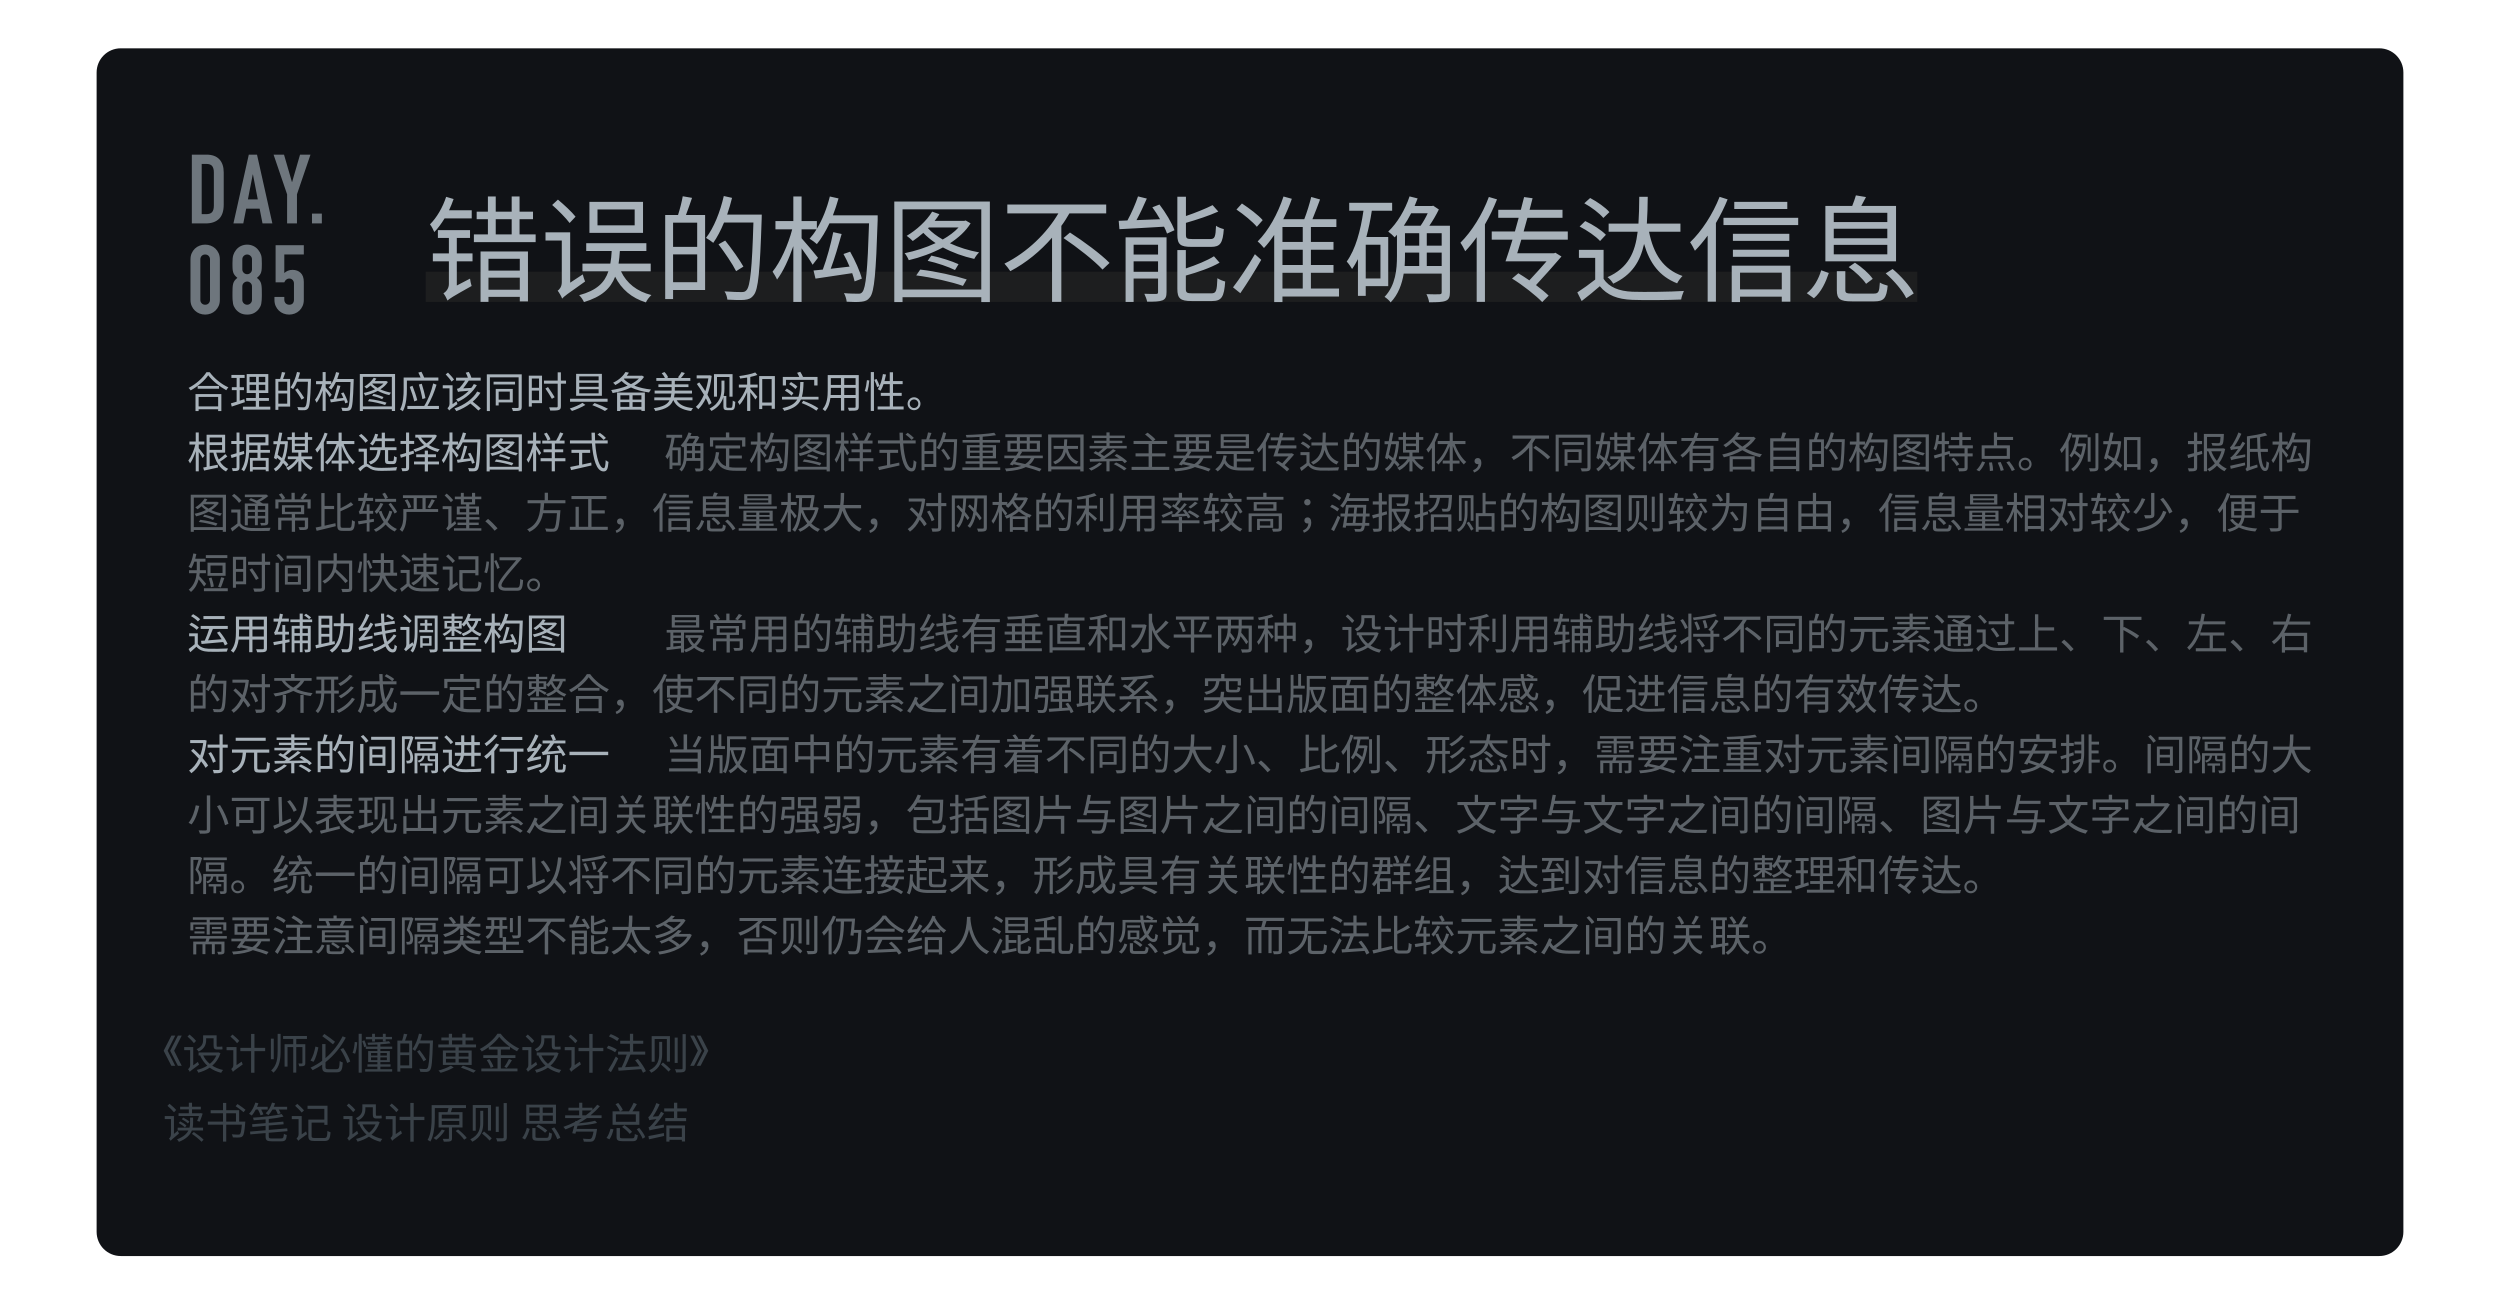
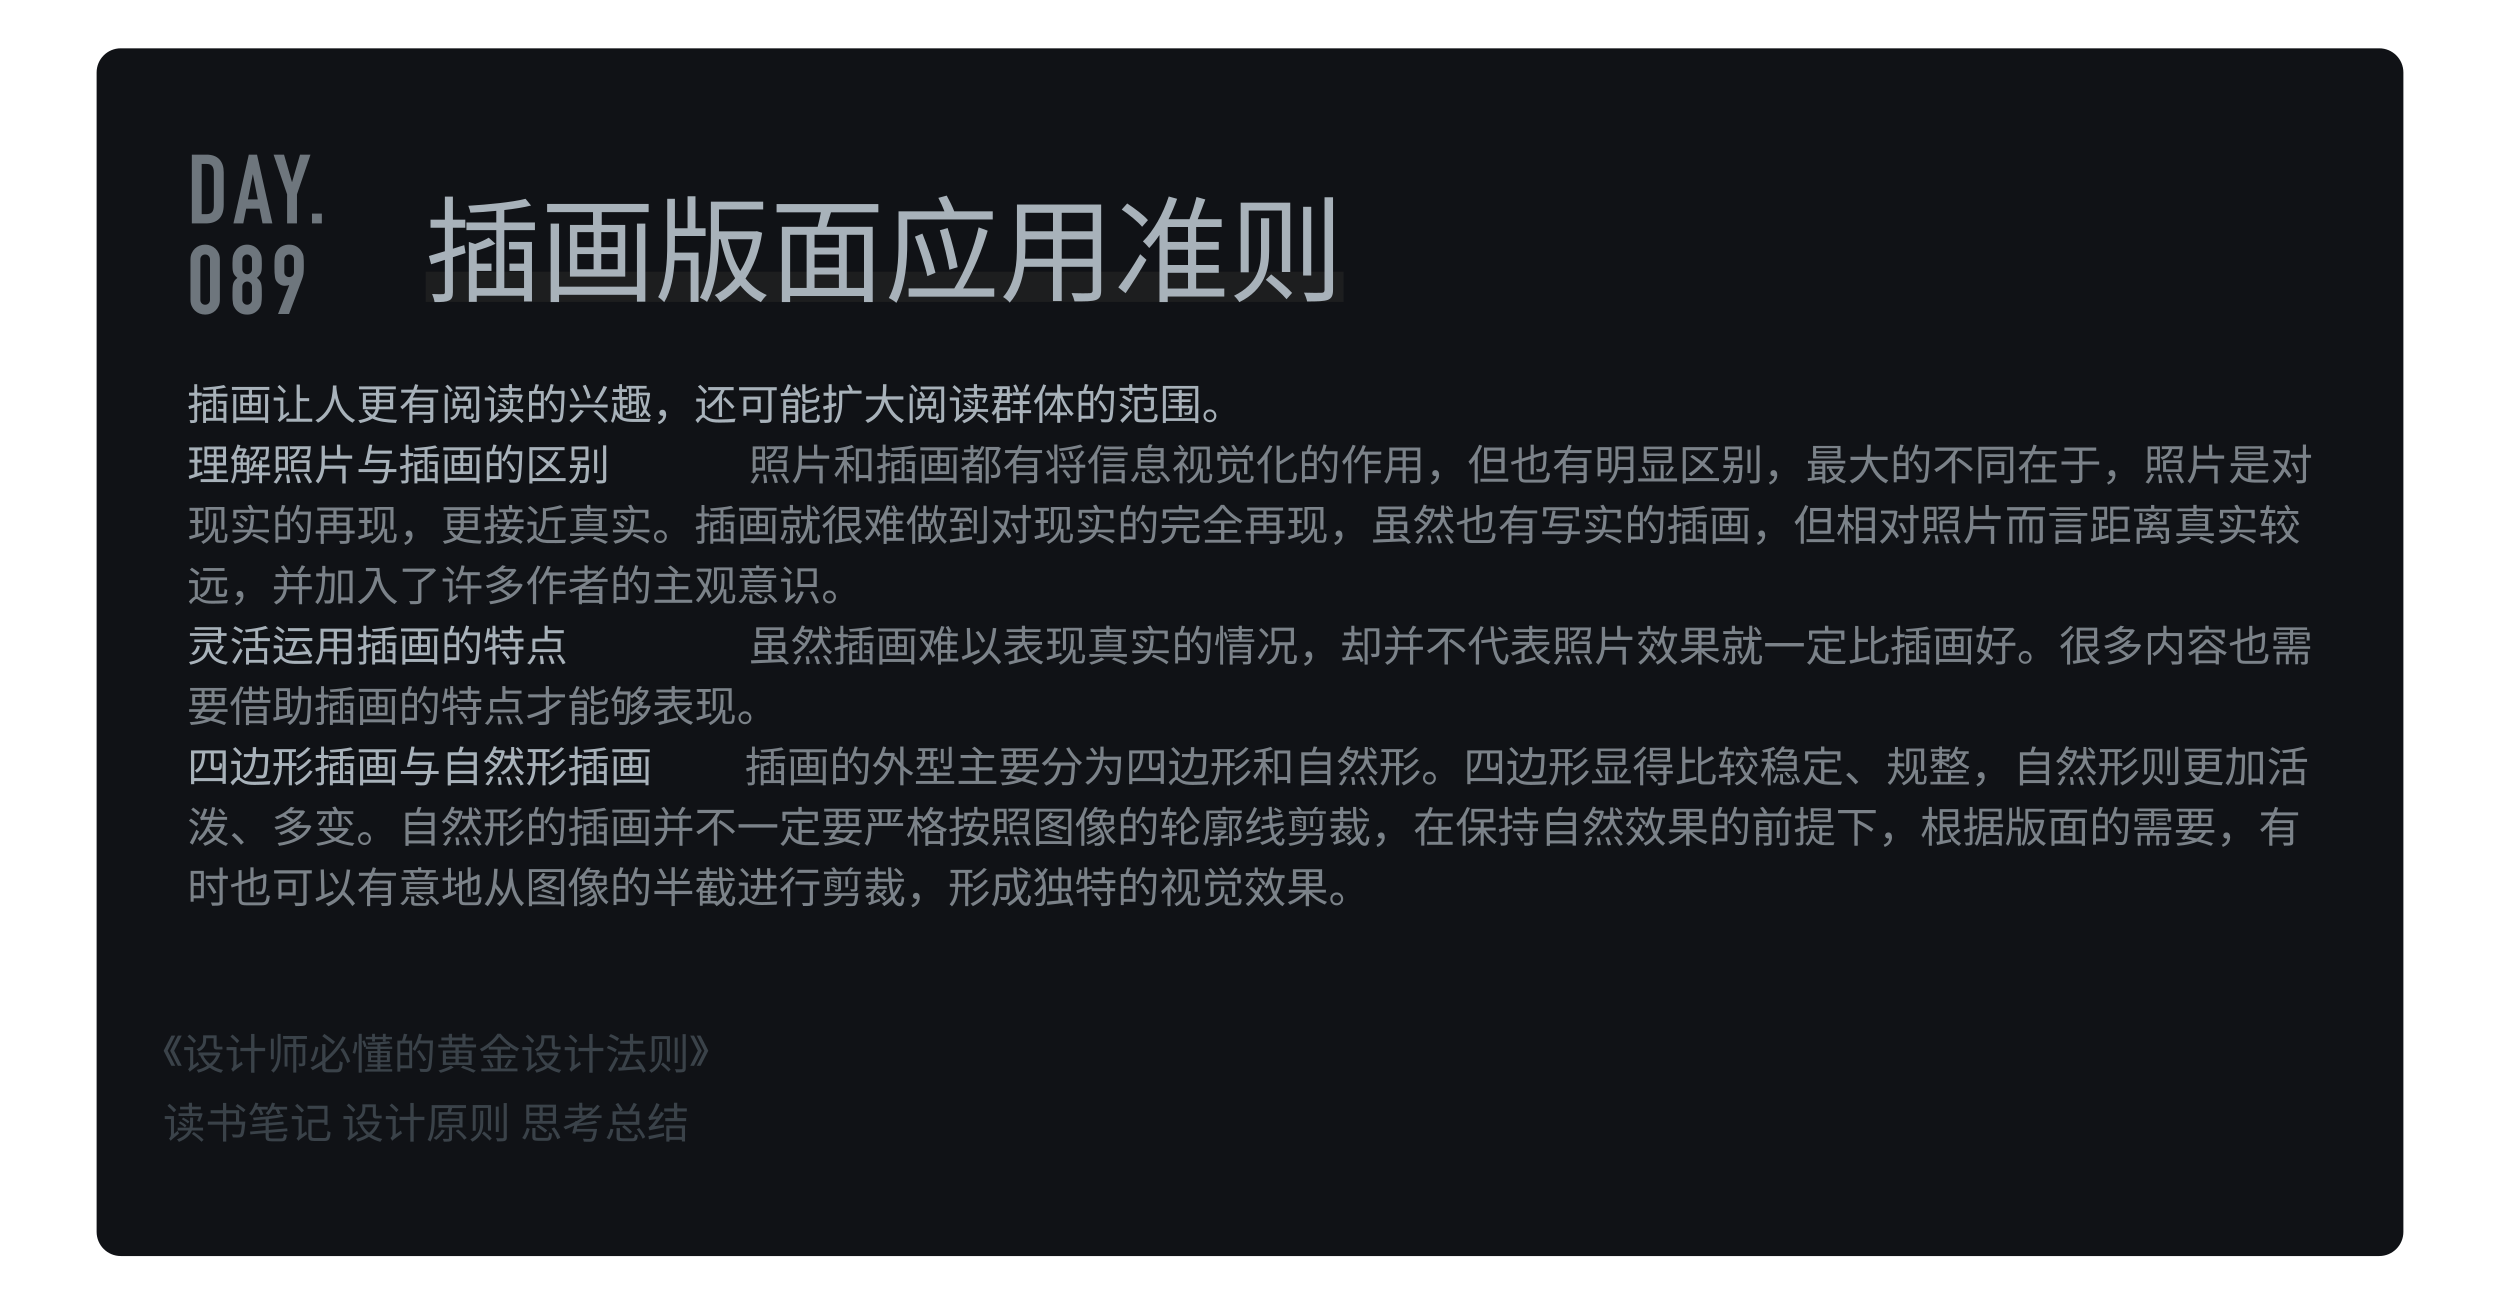
<svg xmlns="http://www.w3.org/2000/svg" width="828px" height="432px" viewBox="0 0 828 432" version="1.1">
-   <g id="85" stroke="none" stroke-width="1" fill="none" fill-rule="evenodd">
+   <g id="89" stroke="none" stroke-width="1" fill="none" fill-rule="evenodd">
    <g id="编组" transform="translate(32, 16)">
      <rect id="矩形" fill="#101216" x="0" y="0" width="764" height="400" rx="8" />
-       <path d="M31.536,58 L31.536,35.216 L36.368,35.216 C38.245,35.216 39.669,35.728 40.64,36.752 C41.611,37.776 42.096,39.227 42.096,41.104 L42.096,51.76 C42.096,53.893 41.579,55.467 40.544,56.48 C39.509,57.493 38.021,58 36.08,58 L31.536,58 Z M34.8,38.288 L34.8,54.928 L36.304,54.928 C37.221,54.928 37.872,54.699 38.256,54.24 C38.64,53.781 38.832,53.061 38.832,52.08 L38.832,41.104 C38.832,40.208 38.651,39.515 38.288,39.024 C37.925,38.533 37.264,38.288 36.304,38.288 L34.8,38.288 Z M53.376,50.032 L51.776,41.776 L51.712,41.776 L50.112,50.032 L53.376,50.032 Z M45.312,58 L50.4,35.216 L53.12,35.216 L58.208,58 L54.944,58 L53.984,53.104 L49.536,53.104 L48.576,58 L45.312,58 Z M63.088,58 L63.088,48.368 L58.608,35.216 L62.064,35.216 L64.688,44.272 L64.752,44.272 L67.376,35.216 L70.832,35.216 L66.352,48.368 L66.352,58 L63.088,58 Z M71.328,58 L71.328,54.736 L74.592,54.736 L74.592,58 L71.328,58 Z M31.088,69.92 C31.088,69.152 31.221,68.469 31.488,67.872 C31.755,67.275 32.112,66.763 32.56,66.336 C33.008,65.909 33.525,65.584 34.112,65.36 C34.699,65.136 35.312,65.024 35.952,65.024 C36.592,65.024 37.205,65.136 37.792,65.36 C38.379,65.584 38.896,65.909 39.344,66.336 C39.792,66.763 40.149,67.275 40.416,67.872 C40.683,68.469 40.816,69.152 40.816,69.92 L40.816,83.296 C40.816,84.064 40.683,84.747 40.416,85.344 C40.149,85.941 39.792,86.453 39.344,86.88 C38.896,87.307 38.379,87.632 37.792,87.856 C37.205,88.08 36.592,88.192 35.952,88.192 C35.312,88.192 34.699,88.08 34.112,87.856 C33.525,87.632 33.008,87.307 32.56,86.88 C32.112,86.453 31.755,85.941 31.488,85.344 C31.221,84.747 31.088,84.064 31.088,83.296 L31.088,69.92 Z M34.352,83.296 C34.352,83.765 34.501,84.155 34.8,84.464 C35.099,84.773 35.483,84.928 35.952,84.928 C36.421,84.928 36.805,84.773 37.104,84.464 C37.403,84.155 37.552,83.765 37.552,83.296 L37.552,69.92 C37.552,69.451 37.403,69.061 37.104,68.752 C36.805,68.443 36.421,68.288 35.952,68.288 C35.483,68.288 35.099,68.443 34.8,68.752 C34.501,69.061 34.352,69.451 34.352,69.92 L34.352,83.296 Z M51.456,69.888 C51.456,69.44 51.296,69.061 50.976,68.752 C50.656,68.443 50.283,68.288 49.856,68.288 C49.429,68.288 49.056,68.443 48.736,68.752 C48.416,69.061 48.256,69.44 48.256,69.888 L48.256,73.216 C48.256,73.664 48.416,74.043 48.736,74.352 C49.056,74.661 49.429,74.816 49.856,74.816 C50.283,74.816 50.656,74.661 50.976,74.352 C51.296,74.043 51.456,73.664 51.456,73.216 L51.456,69.888 Z M44.993,71.5 L44.992,71.168 C44.992,70.549 45.013,70.021 45.056,69.584 C45.099,69.147 45.173,68.768 45.28,68.448 C45.387,68.128 45.509,67.84 45.648,67.584 C45.787,67.328 45.963,67.061 46.176,66.784 C46.603,66.229 47.136,65.797 47.776,65.488 C48.416,65.179 49.109,65.024 49.856,65.024 C50.603,65.024 51.296,65.179 51.936,65.488 C52.576,65.797 53.109,66.229 53.536,66.784 C53.749,67.061 53.931,67.328 54.08,67.584 C54.229,67.84 54.357,68.128 54.464,68.448 C54.571,68.768 54.64,69.147 54.672,69.584 C54.704,70.021 54.72,70.549 54.72,71.168 L54.716,71.815 C54.712,72.223 54.702,72.583 54.688,72.896 C54.667,73.365 54.603,73.781 54.496,74.144 C54.389,74.507 54.224,74.832 54,75.12 C53.776,75.408 53.472,75.712 53.088,76.032 C53.472,76.331 53.776,76.629 54,76.928 C54.224,77.227 54.389,77.579 54.496,77.984 C54.603,78.389 54.667,78.885 54.688,79.472 L54.71,80.3 C54.717,80.7 54.72,81.144 54.72,81.632 L54.716,82.205 C54.71,82.658 54.695,83.048 54.672,83.376 C54.64,83.835 54.592,84.235 54.528,84.576 C54.464,84.917 54.373,85.205 54.256,85.44 C54.139,85.675 53.995,85.92 53.824,86.176 C53.461,86.731 52.949,87.205 52.288,87.6 C51.627,87.995 50.816,88.192 49.856,88.192 C48.896,88.192 48.085,87.995 47.424,87.6 C46.763,87.205 46.251,86.731 45.888,86.176 C45.717,85.92 45.573,85.675 45.456,85.44 C45.339,85.205 45.248,84.917 45.184,84.576 C45.12,84.235 45.072,83.835 45.04,83.376 L45.016,82.953 C45.003,82.651 44.996,82.308 44.993,81.926 L44.995,80.933 C44.999,80.378 45.009,79.891 45.024,79.472 C45.045,78.885 45.109,78.389 45.216,77.984 C45.323,77.579 45.488,77.227 45.712,76.928 C45.936,76.629 46.24,76.331 46.624,76.032 C46.24,75.712 45.936,75.408 45.712,75.12 C45.488,74.832 45.323,74.507 45.216,74.144 C45.109,73.781 45.045,73.365 45.024,72.896 L45.006,72.391 C44.999,72.121 44.995,71.824 44.993,71.5 L44.993,71.5 Z M51.456,78.848 C51.456,78.4 51.296,78.021 50.976,77.712 C50.656,77.403 50.283,77.248 49.856,77.248 C49.429,77.248 49.056,77.403 48.736,77.712 C48.416,78.021 48.256,78.4 48.256,78.848 L48.256,83.328 C48.256,83.776 48.416,84.155 48.736,84.464 C49.056,84.773 49.429,84.928 49.856,84.928 C50.283,84.928 50.656,84.773 50.976,84.464 C51.296,84.155 51.456,83.776 51.456,83.328 L51.456,78.848 Z M68.624,65.216 L68.624,68.288 L62.16,68.288 L62.16,74.432 C62.459,74.133 62.843,73.883 63.312,73.68 C63.781,73.477 64.304,73.376 64.88,73.376 C65.989,73.376 66.891,73.712 67.584,74.384 C68.277,75.056 68.624,76.064 68.624,77.408 L68.624,83.296 C68.624,84.064 68.491,84.747 68.224,85.344 C67.957,85.941 67.6,86.453 67.152,86.88 C66.704,87.307 66.187,87.632 65.6,87.856 C65.013,88.08 64.4,88.192 63.76,88.192 C63.12,88.192 62.507,88.08 61.92,87.856 C61.333,87.632 60.816,87.307 60.368,86.88 C59.92,86.453 59.563,85.941 59.296,85.344 C59.029,84.747 58.896,84.064 58.896,83.296 L58.896,82.336 L62.16,82.336 L62.16,83.168 C62.16,83.723 62.315,84.155 62.624,84.464 C62.933,84.773 63.333,84.928 63.824,84.928 C64.315,84.928 64.693,84.779 64.96,84.48 C65.227,84.181 65.36,83.765 65.36,83.232 L65.36,77.888 C65.36,77.44 65.216,77.056 64.928,76.736 C64.64,76.416 64.272,76.256 63.824,76.256 C63.547,76.256 63.312,76.304 63.12,76.4 C62.928,76.496 62.768,76.608 62.64,76.736 C62.512,76.864 62.416,77.003 62.352,77.152 L62.16,77.504 L62.16,77.504 L59.28,77.504 L59.28,65.216 L68.624,65.216 Z" id="DAY.085" fill="#6E767D" fill-rule="nonzero" />
+       <path d="M31.536,58 L31.536,35.216 L36.368,35.216 C38.245,35.216 39.669,35.728 40.64,36.752 C41.611,37.776 42.096,39.227 42.096,41.104 L42.096,51.76 C42.096,53.893 41.579,55.467 40.544,56.48 C39.509,57.493 38.021,58 36.08,58 L31.536,58 Z M34.8,38.288 L34.8,54.928 L36.304,54.928 C37.221,54.928 37.872,54.699 38.256,54.24 C38.64,53.781 38.832,53.061 38.832,52.08 L38.832,41.104 C38.832,40.208 38.651,39.515 38.288,39.024 C37.925,38.533 37.264,38.288 36.304,38.288 L34.8,38.288 Z M53.376,50.032 L51.776,41.776 L51.712,41.776 L50.112,50.032 L53.376,50.032 Z M45.312,58 L50.4,35.216 L53.12,35.216 L58.208,58 L54.944,58 L53.984,53.104 L49.536,53.104 L48.576,58 L45.312,58 Z M63.088,58 L63.088,48.368 L58.608,35.216 L62.064,35.216 L64.688,44.272 L64.752,44.272 L67.376,35.216 L70.832,35.216 L66.352,48.368 L66.352,58 L63.088,58 Z M71.328,58 L71.328,54.736 L74.592,54.736 L74.592,58 L71.328,58 Z M31.088,69.92 C31.088,69.152 31.221,68.469 31.488,67.872 C31.755,67.275 32.112,66.763 32.56,66.336 C33.008,65.909 33.525,65.584 34.112,65.36 C34.699,65.136 35.312,65.024 35.952,65.024 C36.592,65.024 37.205,65.136 37.792,65.36 C38.379,65.584 38.896,65.909 39.344,66.336 C39.792,66.763 40.149,67.275 40.416,67.872 C40.683,68.469 40.816,69.152 40.816,69.92 L40.816,83.296 C40.816,84.064 40.683,84.747 40.416,85.344 C40.149,85.941 39.792,86.453 39.344,86.88 C38.896,87.307 38.379,87.632 37.792,87.856 C37.205,88.08 36.592,88.192 35.952,88.192 C35.312,88.192 34.699,88.08 34.112,87.856 C33.525,87.632 33.008,87.307 32.56,86.88 C32.112,86.453 31.755,85.941 31.488,85.344 C31.221,84.747 31.088,84.064 31.088,83.296 L31.088,69.92 Z M34.352,83.296 C34.352,83.765 34.501,84.155 34.8,84.464 C35.099,84.773 35.483,84.928 35.952,84.928 C36.421,84.928 36.805,84.773 37.104,84.464 C37.403,84.155 37.552,83.765 37.552,83.296 L37.552,69.92 C37.552,69.451 37.403,69.061 37.104,68.752 C36.805,68.443 36.421,68.288 35.952,68.288 C35.483,68.288 35.099,68.443 34.8,68.752 C34.501,69.061 34.352,69.451 34.352,69.92 L34.352,83.296 Z M49.856,65.024 C50.603,65.024 51.296,65.179 51.936,65.488 C52.576,65.797 53.109,66.229 53.536,66.784 C53.749,67.061 53.931,67.328 54.08,67.584 C54.229,67.84 54.357,68.128 54.464,68.448 C54.571,68.768 54.64,69.147 54.672,69.584 C54.704,70.021 54.72,70.549 54.72,71.168 L54.716,71.815 C54.712,72.223 54.702,72.583 54.688,72.896 C54.667,73.365 54.603,73.781 54.496,74.144 C54.389,74.507 54.224,74.832 54,75.12 C53.776,75.408 53.472,75.712 53.088,76.032 C53.472,76.331 53.776,76.629 54,76.928 C54.224,77.227 54.389,77.579 54.496,77.984 C54.603,78.389 54.667,78.885 54.688,79.472 L54.71,80.3 C54.717,80.7 54.72,81.144 54.72,81.632 L54.716,82.205 C54.71,82.658 54.695,83.048 54.672,83.376 C54.64,83.835 54.592,84.235 54.528,84.576 C54.464,84.917 54.373,85.205 54.256,85.44 C54.139,85.675 53.995,85.92 53.824,86.176 C53.461,86.731 52.949,87.205 52.288,87.6 C51.627,87.995 50.816,88.192 49.856,88.192 C48.896,88.192 48.085,87.995 47.424,87.6 C46.763,87.205 46.251,86.731 45.888,86.176 C45.717,85.92 45.573,85.675 45.456,85.44 C45.339,85.205 45.248,84.917 45.184,84.576 C45.12,84.235 45.072,83.835 45.04,83.376 L45.016,82.953 C45.003,82.651 44.996,82.308 44.993,81.926 L44.995,80.933 C44.999,80.378 45.009,79.891 45.024,79.472 C45.045,78.885 45.109,78.389 45.216,77.984 C45.323,77.579 45.488,77.227 45.712,76.928 C45.936,76.629 46.24,76.331 46.624,76.032 C46.24,75.712 45.936,75.408 45.712,75.12 C45.488,74.832 45.323,74.507 45.216,74.144 C45.109,73.781 45.045,73.365 45.024,72.896 L45.006,72.391 C44.999,72.121 44.995,71.824 44.993,71.5 L44.992,71.168 C44.992,70.549 45.013,70.021 45.056,69.584 C45.099,69.147 45.173,68.768 45.28,68.448 C45.387,68.128 45.509,67.84 45.648,67.584 C45.787,67.328 45.963,67.061 46.176,66.784 C46.603,66.229 47.136,65.797 47.776,65.488 C48.416,65.179 49.109,65.024 49.856,65.024 Z M63.76,65.024 C64.656,65.024 65.456,65.221 66.16,65.616 C66.864,66.011 67.429,66.549 67.856,67.232 C68.005,67.488 68.133,67.733 68.24,67.968 C68.347,68.203 68.432,68.48 68.496,68.8 C68.539,69.141 68.571,69.552 68.592,70.032 L68.608,70.476 C68.619,70.873 68.624,71.339 68.624,71.872 L68.618,72.71 C68.613,73.052 68.604,73.354 68.592,73.616 L68.561,74.133 C68.543,74.375 68.522,74.592 68.496,74.784 C68.432,75.125 68.363,75.429 68.288,75.696 C68.213,75.963 68.123,76.245 68.016,76.544 L63.728,88 L60.08,88 L63.792,78.432 L63.728,78.368 C63.621,78.453 63.456,78.523 63.232,78.576 C63.008,78.629 62.715,78.656 62.352,78.656 C61.776,78.656 61.243,78.517 60.752,78.24 C60.261,77.963 59.877,77.611 59.6,77.184 C59.451,76.971 59.333,76.741 59.248,76.496 C59.163,76.251 59.099,75.936 59.056,75.552 C59.003,75.232 58.964,74.842 58.94,74.381 L58.928,74.096 C58.912,73.656 58.902,73.129 58.898,72.515 L58.896,71.872 C58.896,71.232 58.904,70.69 58.92,70.246 L58.928,70.032 C58.945,69.648 58.976,69.308 59.02,69.013 L59.056,68.8 C59.099,68.48 59.168,68.203 59.264,67.968 C59.36,67.733 59.483,67.488 59.632,67.232 C60.059,66.528 60.629,65.984 61.344,65.6 C62.059,65.216 62.864,65.024 63.76,65.024 Z M49.856,77.248 C49.429,77.248 49.056,77.403 48.736,77.712 C48.416,78.021 48.256,78.4 48.256,78.848 L48.256,83.328 C48.256,83.776 48.416,84.155 48.736,84.464 C49.056,84.773 49.429,84.928 49.856,84.928 C50.283,84.928 50.656,84.773 50.976,84.464 C51.296,84.155 51.456,83.776 51.456,83.328 L51.456,78.848 C51.456,78.4 51.296,78.021 50.976,77.712 C50.656,77.403 50.283,77.248 49.856,77.248 Z M63.76,68.288 C63.333,68.288 62.96,68.437 62.64,68.736 C62.32,69.035 62.16,69.429 62.16,69.92 L62.16,69.92 L62.16,74.144 C62.16,74.635 62.32,75.029 62.64,75.328 C62.96,75.627 63.333,75.776 63.76,75.776 C64.187,75.776 64.56,75.627 64.88,75.328 C65.2,75.029 65.36,74.635 65.36,74.144 L65.36,74.144 L65.36,69.92 C65.36,69.429 65.2,69.035 64.88,68.736 C64.56,68.437 64.187,68.288 63.76,68.288 Z M49.856,68.288 C49.429,68.288 49.056,68.443 48.736,68.752 C48.416,69.061 48.256,69.44 48.256,69.888 L48.256,73.216 C48.256,73.664 48.416,74.043 48.736,74.352 C49.056,74.661 49.429,74.816 49.856,74.816 C50.283,74.816 50.656,74.661 50.976,74.352 C51.296,74.043 51.456,73.664 51.456,73.216 L51.456,69.888 C51.456,69.44 51.296,69.061 50.976,68.752 C50.656,68.443 50.283,68.288 49.856,68.288 Z" id="DAY.089" fill="#6E767D" fill-rule="nonzero" />
    </g>
-     <rect id="矩形" fill="#1D1E1F" x="141" y="90" width="494" height="10" />
-     <text id="错误的构图不能准确传达信息" font-family="PingFangSC-Semibold, PingFang SC" font-size="38" font-weight="500" line-spacing="38" fill="#A8B2BA">
-       <tspan x="141" y="97">错误的构图不能准确传达信息</tspan>
+     <rect id="矩形" fill="#1D1E1F" x="141" y="90" width="304" height="10" />
+     <text id="插画版面应用准则" font-family="PingFangSC-Semibold, PingFang SC" font-size="38" font-weight="500" line-spacing="38" fill="#A8B2BA">
+       <tspan x="141" y="97">插画版面应用准则</tspan>
    </text>
-     <text id="合理的构图应该同时具备美观和实用性。-根" font-family="PingFangSC-Regular, PingFang SC" font-size="14" font-weight="normal" line-spacing="20" fill="#A8B2BA">
-       <tspan x="62" y="135">合理的构图应该同时具备美观和实用性。</tspan>
-       <tspan x="62" y="155" font-family="PingFangSC-Medium, PingFang SC" font-weight="400">根据媒体选择构图样式</tspan>
-       <tspan x="202" y="155">   </tspan>
-       <tspan x="220" y="155" fill-opacity="0.5">确定构图样式的重要因素主要是传达的媒体，不同媒体有各自的构图特点。例如，报纸构</tspan>
-       <tspan x="62" y="175" fill-opacity="0.5">图通常比较严谨、方正，信息量极大，对网格的利用率较高；海报招贴的构图则较为自由，信息量相对较少，便于</tspan>
-       <tspan x="62" y="195" fill-opacity="0.5">短时间内快速记忆。</tspan>
-       <tspan x="188" y="195" />
-       <tspan x="62" y="215" font-family="PingFangSC-Medium, PingFang SC" font-weight="400">运用辅助线调整构图</tspan>
-       <tspan x="188" y="215">    </tspan>
-       <tspan x="220" y="215" fill-opacity="0.5">最常用的辅助线有垂直和水平两种，设计时利用辅助线将不同的元素通过上、下、左、右</tspan>
-       <tspan x="62" y="235" fill-opacity="0.5">的对齐形成一定的整合，使不同的元素之间加强联系，突出版面的整体感，促进信息的有效传达。</tspan>
-       <tspan x="664" y="235" />
-       <tspan x="62" y="255" font-family="PingFangSC-Medium, PingFang SC" font-weight="400">对元素的间隔进行统一</tspan>
-       <tspan x="202" y="255">  </tspan>
-       <tspan x="220" y="255" fill-opacity="0.5">当版面中的元素有着不同的大小、比例、形态时，需要注重对元素间隔的安排。间隔的大</tspan>
-       <tspan x="62" y="275" fill-opacity="0.5">小可以表现出元素之间关联性的强弱，包括图片与图片之间的间隔、文字与文字之间的间隔、图片与文字之间的间</tspan>
-       <tspan x="62" y="295" fill-opacity="0.5">隔。统一的间隔可以将不同的元素连接起来，形成具有关联性的群组，达到对信息的整理和传达。</tspan>
-       <tspan x="62" y="315" fill-opacity="0.5">需要注意间隔类型不能太多，否则仍会给人混乱的感觉，而无法比较元素之间的关联。</tspan>
+     <text id="插画让人更有阅读的兴趣，还可能扩大阅读群" font-family="PingFangSC-Regular, PingFang SC" font-size="14" font-weight="normal" line-spacing="20" fill="#A8B2BA">
+       <tspan x="62" y="139">插画让人更有阅读的兴趣，还可能扩大阅读群体的范围。</tspan>
+       <tspan x="62" y="159" font-family="PingFangSC-Medium, PingFang SC" font-weight="400">理解照片与插画的区别</tspan>
+       <tspan x="202" y="159">       </tspan>
+       <tspan x="248" y="159" fill-opacity="0.7">照片和插画都有将信息视觉化的作用，但也有明显区别，最大的不同在于，照片是对</tspan>
+       <tspan x="62" y="179" fill-opacity="0.7">现实的再现，更接近真实。插画就很难做到对现实的完全再现，虽然也有写实的插画，但相对照片而言距离真实较</tspan>
+       <tspan x="62" y="199" fill-opacity="0.7">远，并加入了许多作者的主观意识。</tspan>
+       <tspan x="286" y="199" />
+       <tspan x="62" y="219" font-family="PingFangSC-Medium, PingFang SC" font-weight="400">灵活运用插画的特点</tspan>
+       <tspan x="188" y="219">          </tspan>
+       <tspan x="248" y="219" fill-opacity="0.7">虽然插画难以表现真实的情况，却并不代表照片效果就一定比插画好。很多内容也需</tspan>
+       <tspan x="62" y="239" fill-opacity="0.7">要借助插画的特点才能够表现。</tspan>
+       <tspan x="258" y="239" />
+       <tspan x="62" y="259" font-family="PingFangSC-Medium, PingFang SC" font-weight="400">四边形插画与自然形插画</tspan>
+       <tspan x="216.36" y="259">  </tspan>
+       <tspan x="246.702" y="259" fill-opacity="0.7">插画的外型主要分为四边形和自然形。四边形显得比较稳定、规整，自然形则更加活</tspan>
+       <tspan x="62" y="279" fill-opacity="0.7">泼、多变。自然形的插画并不一定要严格按照图像的轮廓线剪裁，在保持自然效果的前提下，根据版面的需要，有</tspan>
+       <tspan x="62" y="299" fill-opacity="0.7">时也可以有意地从图像的半截进行剪裁，形成独特的视觉效果。</tspan>
    </text>
    <text id="《设计师必懂的黄金设计法则》-读书笔记" font-family="PingFangSC-Regular, PingFang SC" font-size="14" font-weight="normal" line-spacing="24" fill="#3A4249">
      <tspan x="54" y="353">《设计师必懂的黄金设计法则》     </tspan>
      <tspan x="54" y="377">  读书笔记 设计原则 思考总结</tspan>
    </text>
  </g>
</svg>
